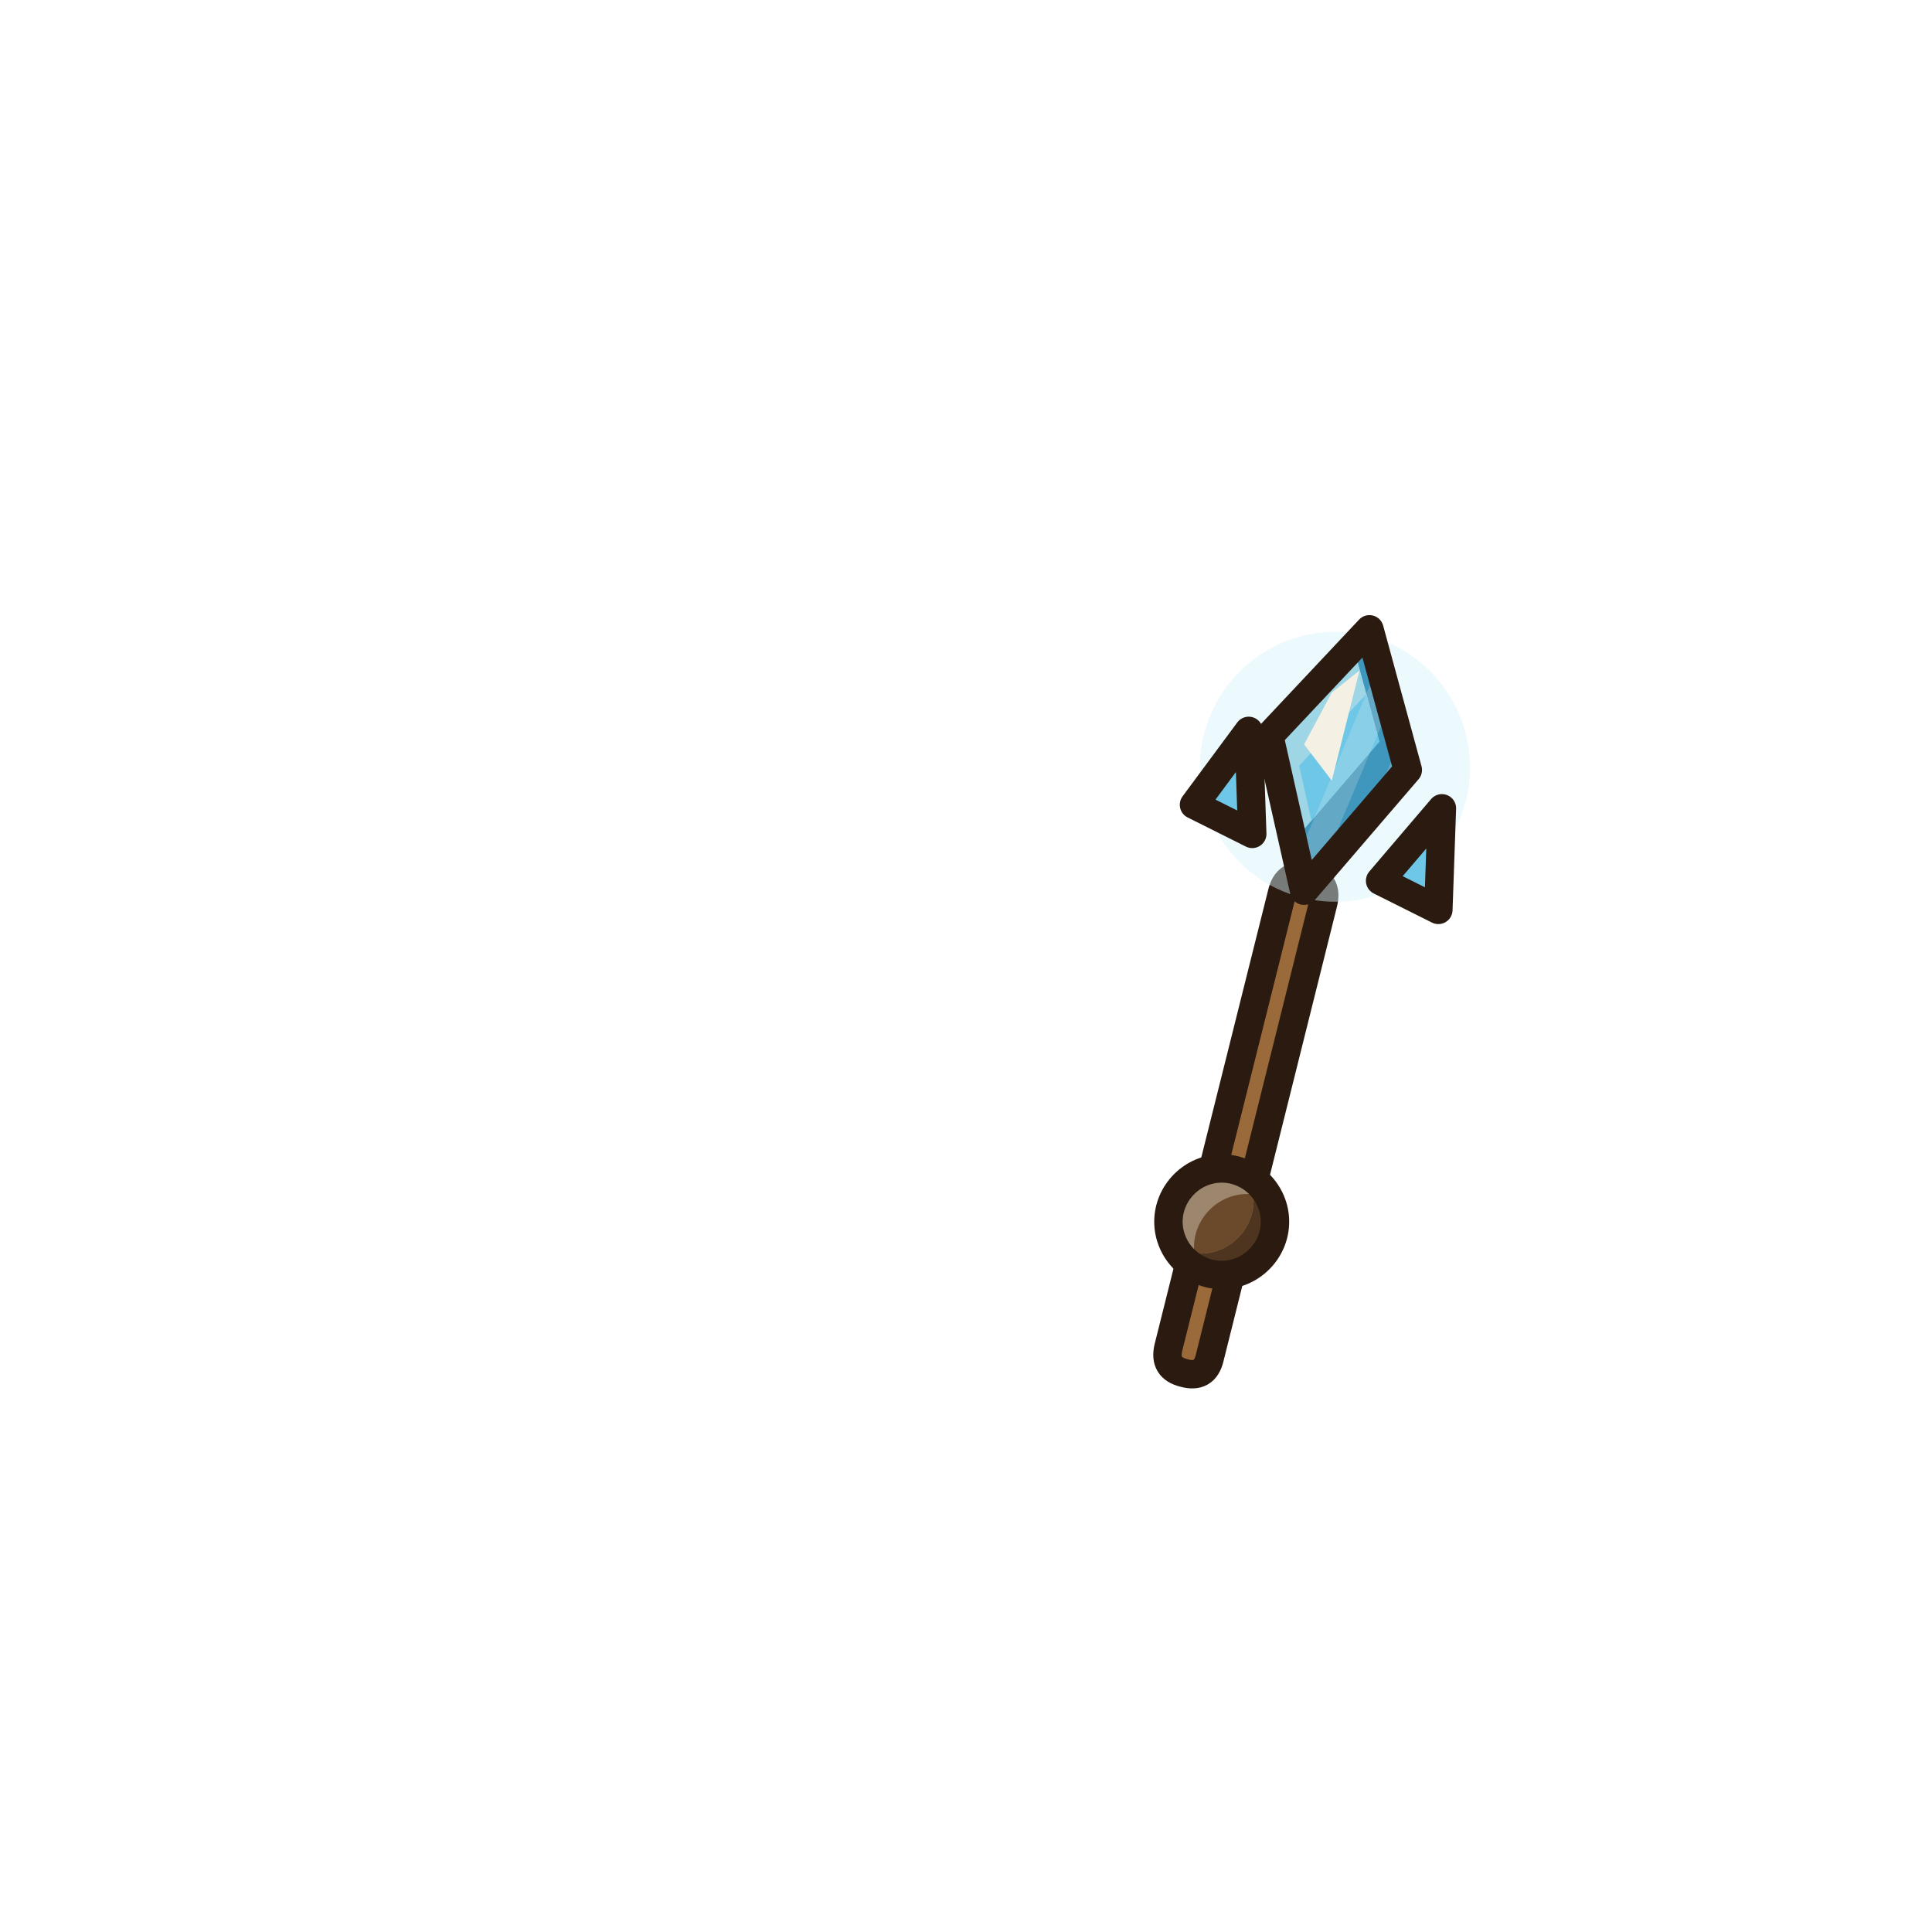
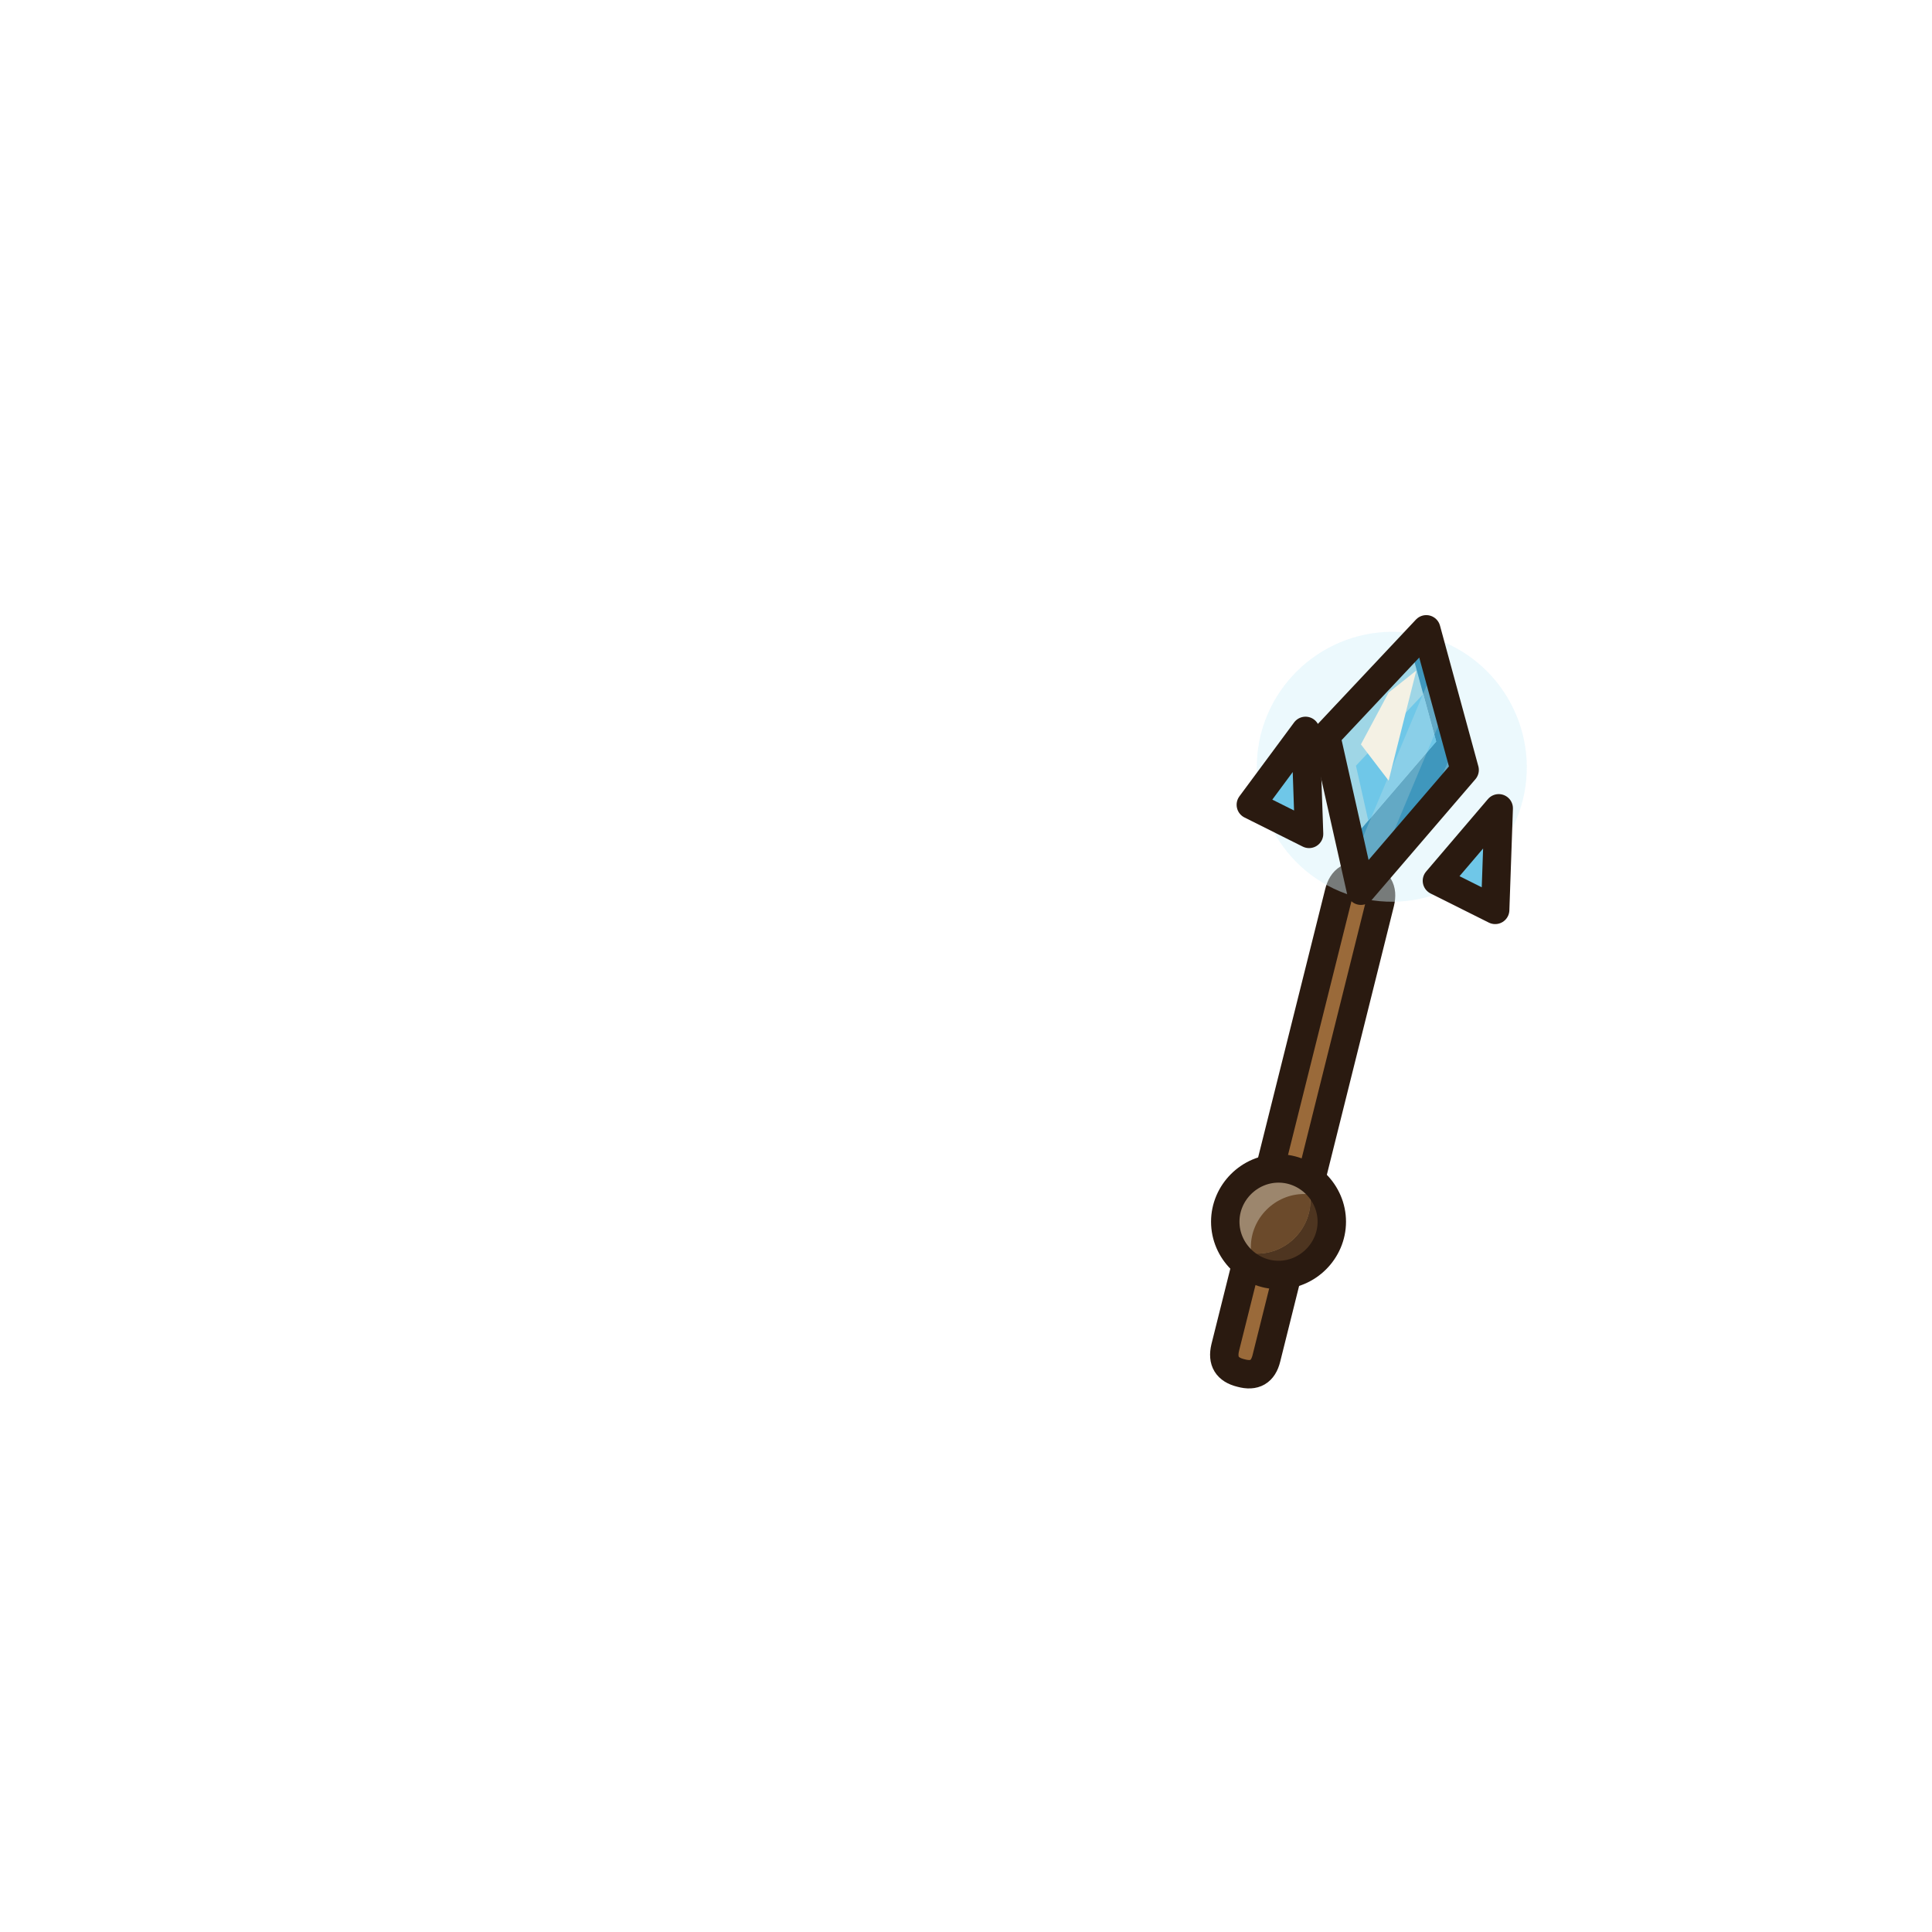
<svg xmlns="http://www.w3.org/2000/svg" id="frostwitch-wand" width="272" height="272" viewBox="-40 -40 272 272">
  <defs>
-     <path id="frostwitch-wand-shaft-shape" d="M 144.1 83.5 L 144.1 83.5 Q 147 84.2 146.3 87.1 L 130.3 151.2 Q 129.6 154.1 126.7 153.3 L 126.7 153.3 Q 123.8 152.6 124.5 149.7 L 140.5 85.7 Q 141.2 82.8 144.1 83.5 Z" />
-     <path id="frostwitch-wand-shard-a-shape" d="M 128.1 73.3 L 135.8 62.9 L 136.3 77.4 Z" />
-     <path id="frostwitch-wand-shard-b-shape" d="M 154.3 84 L 163 73.8 L 162.5 88.1 Z" />
-     <path id="frostwitch-wand-crystal-shape" d="M 152.8 48.6 L 158.2 68.4 L 143.6 85.4 L 138.7 63.6 Z" />
+     <path id="frostwitch-wand-shaft-shape" d="M 152.1 83.5 L 152.1 83.5 Q 155 84.2 154.3 87.1 L 138.3 151.2 Q 137.6 154.1 134.7 153.3 L 134.7 153.3 Q 131.8 152.6 132.5 149.7 L 148.5 85.7 Q 149.2 82.8 152.1 83.5 Z" />
+     <path id="frostwitch-wand-shard-a-shape" d="M 136.1 73.3 L 143.8 62.9 L 144.3 77.4 Z" />
+     <path id="frostwitch-wand-shard-b-shape" d="M 162.3 84 L 171 73.8 L 170.5 88.1 Z" />
+     <path id="frostwitch-wand-crystal-shape" d="M 160.8 48.6 L 166.2 68.4 L 151.6 85.4 L 146.7 63.6 Z" />
    <clipPath id="frostwitch-wand-crystal-clip">
      <use href="#frostwitch-wand-crystal-shape" />
    </clipPath>
    <clipPath id="frostwitch-wand-crystal-lit-clip">
      <use href="#frostwitch-wand-crystal-shape" transform="translate(-4 -4)" />
    </clipPath>
-     <path id="frostwitch-wand-hand-shape" d="M 139.5 132 C 139.5 136.1 136.1 139.5 132 139.5 C 127.9 139.5 124.5 136.1 124.5 132 C 124.5 127.9 127.9 124.5 132 124.5 C 136.1 124.5 139.5 127.9 139.5 132 Z" />
+     <path id="frostwitch-wand-hand-shape" d="M 147.5 132 C 147.5 136.1 144.1 139.5 140 139.5 C 135.9 139.5 132.5 136.1 132.5 132 C 132.5 127.9 135.9 124.5 140 124.5 C 144.1 124.5 147.5 127.9 147.5 132 Z" />
    <clipPath id="frostwitch-wand-hand-clip">
      <use href="#frostwitch-wand-hand-shape" />
    </clipPath>
    <clipPath id="frostwitch-wand-hand-lit-clip">
      <use href="#frostwitch-wand-hand-shape" transform="translate(-3 -3)" />
    </clipPath>
  </defs>
  <g id="frostwitch-wand-shaft">
    <use id="frostwitch-wand-shaft-fill" href="#frostwitch-wand-shaft-shape" fill="#9a6a3a" />
    <use id="frostwitch-wand-shaft-line" href="#frostwitch-wand-shaft-shape" fill="none" stroke="#2a1a10" stroke-width="4" stroke-linecap="round" stroke-linejoin="round" />
  </g>
-   <path id="frostwitch-wand-halo" d="M 166.4 72.6 C 163.9 82.7 153.6 88.9 143.4 86.4 C 133.2 83.9 127 73.5 129.5 63.4 C 132.1 53.2 142.4 47 152.6 49.5 C 162.7 52.1 168.9 62.4 166.4 72.6 Z" fill="#d4f1fb" opacity="0.45" />
+   <path id="frostwitch-wand-halo" d="M 174.4 72.6 C 171.9 82.7 161.6 88.9 151.4 86.4 C 141.2 83.9 135 73.5 137.5 63.4 C 140.1 53.2 150.4 47 160.6 49.5 C 170.7 52.1 176.9 62.4 174.4 72.6 Z" fill="#d4f1fb" opacity="0.45" />
  <g id="frostwitch-wand-shard-a">
    <use id="frostwitch-wand-shard-a-fill" href="#frostwitch-wand-shard-a-shape" fill="#6fc7e8" />
    <use id="frostwitch-wand-shard-a-line" href="#frostwitch-wand-shard-a-shape" fill="none" stroke="#2a1a10" stroke-width="4" stroke-linecap="round" stroke-linejoin="round" />
  </g>
  <g id="frostwitch-wand-shard-b">
    <use id="frostwitch-wand-shard-b-fill" href="#frostwitch-wand-shard-b-shape" fill="#6fc7e8" />
    <use id="frostwitch-wand-shard-b-line" href="#frostwitch-wand-shard-b-shape" fill="none" stroke="#2a1a10" stroke-width="4" stroke-linecap="round" stroke-linejoin="round" />
  </g>
  <g id="frostwitch-wand-crystal">
    <use id="frostwitch-wand-crystal-shade" href="#frostwitch-wand-crystal-shape" fill="#3f97bd" />
    <g clip-path="url(#frostwitch-wand-crystal-clip)">
      <use id="frostwitch-wand-crystal-fill" href="#frostwitch-wand-crystal-shape" transform="translate(-4 -4)" fill="#6fc7e8" />
      <g clip-path="url(#frostwitch-wand-crystal-lit-clip)">
        <use id="frostwitch-wand-crystal-lit" href="#frostwitch-wand-crystal-shape" transform="translate(-4 -4)" fill="#f4f1e4" opacity="0.36" />
        <use id="frostwitch-wand-crystal-fill-over" href="#frostwitch-wand-crystal-shape" transform="translate(4.2 4.2)" fill="#6fc7e8" />
      </g>
-       <path id="frostwitch-wand-crystal-sheen" d="M156.19 48.55 L160.19 48.55 L144.71 85.43 L140.71 85.43 Z M163.69 48.55 L166.29 48.55 L150.81 85.43 L148.21 85.43 Z" fill="#f4f1e4" opacity="0.2" />
+       <path id="frostwitch-wand-crystal-sheen" d="M164.19 48.55 L168.19 48.55 L152.71 85.43 L148.71 85.43 Z M171.69 48.55 L174.29 48.55 L158.81 85.43 L156.21 85.43 Z" fill="#f4f1e4" opacity="0.2" />
    </g>
    <use id="frostwitch-wand-crystal-line" href="#frostwitch-wand-crystal-shape" fill="none" stroke="#2a1a10" stroke-width="4" stroke-linecap="round" stroke-linejoin="round" />
  </g>
-   <path id="frostwitch-wand-glint" d="M 147.5 57.5 L 151.4 54.4 L 147.5 69.9 L 143.6 64.8 Z" fill="#f4f1e4" />
+   <path id="frostwitch-wand-glint" d="M 155.5 57.5 L 159.4 54.4 L 155.5 69.9 L 151.6 64.8 Z" fill="#f4f1e4" />
  <g id="frostwitch-wand-hand">
    <use id="frostwitch-wand-hand-shade" href="#frostwitch-wand-hand-shape" fill="#4e3520" />
    <g clip-path="url(#frostwitch-wand-hand-clip)">
      <use id="frostwitch-wand-hand-fill" href="#frostwitch-wand-hand-shape" transform="translate(-3 -3)" fill="#6b4a2b" />
      <g clip-path="url(#frostwitch-wand-hand-lit-clip)">
        <use id="frostwitch-wand-hand-lit" href="#frostwitch-wand-hand-shape" transform="translate(-3 -3)" fill="#f4f1e4" opacity="0.36" />
        <use id="frostwitch-wand-hand-fill-over" href="#frostwitch-wand-hand-shape" transform="translate(3.6 3.6)" fill="#6b4a2b" />
      </g>
    </g>
    <use id="frostwitch-wand-hand-line" href="#frostwitch-wand-hand-shape" fill="none" stroke="#2a1a10" stroke-width="4" stroke-linecap="round" stroke-linejoin="round" />
  </g>
</svg>
